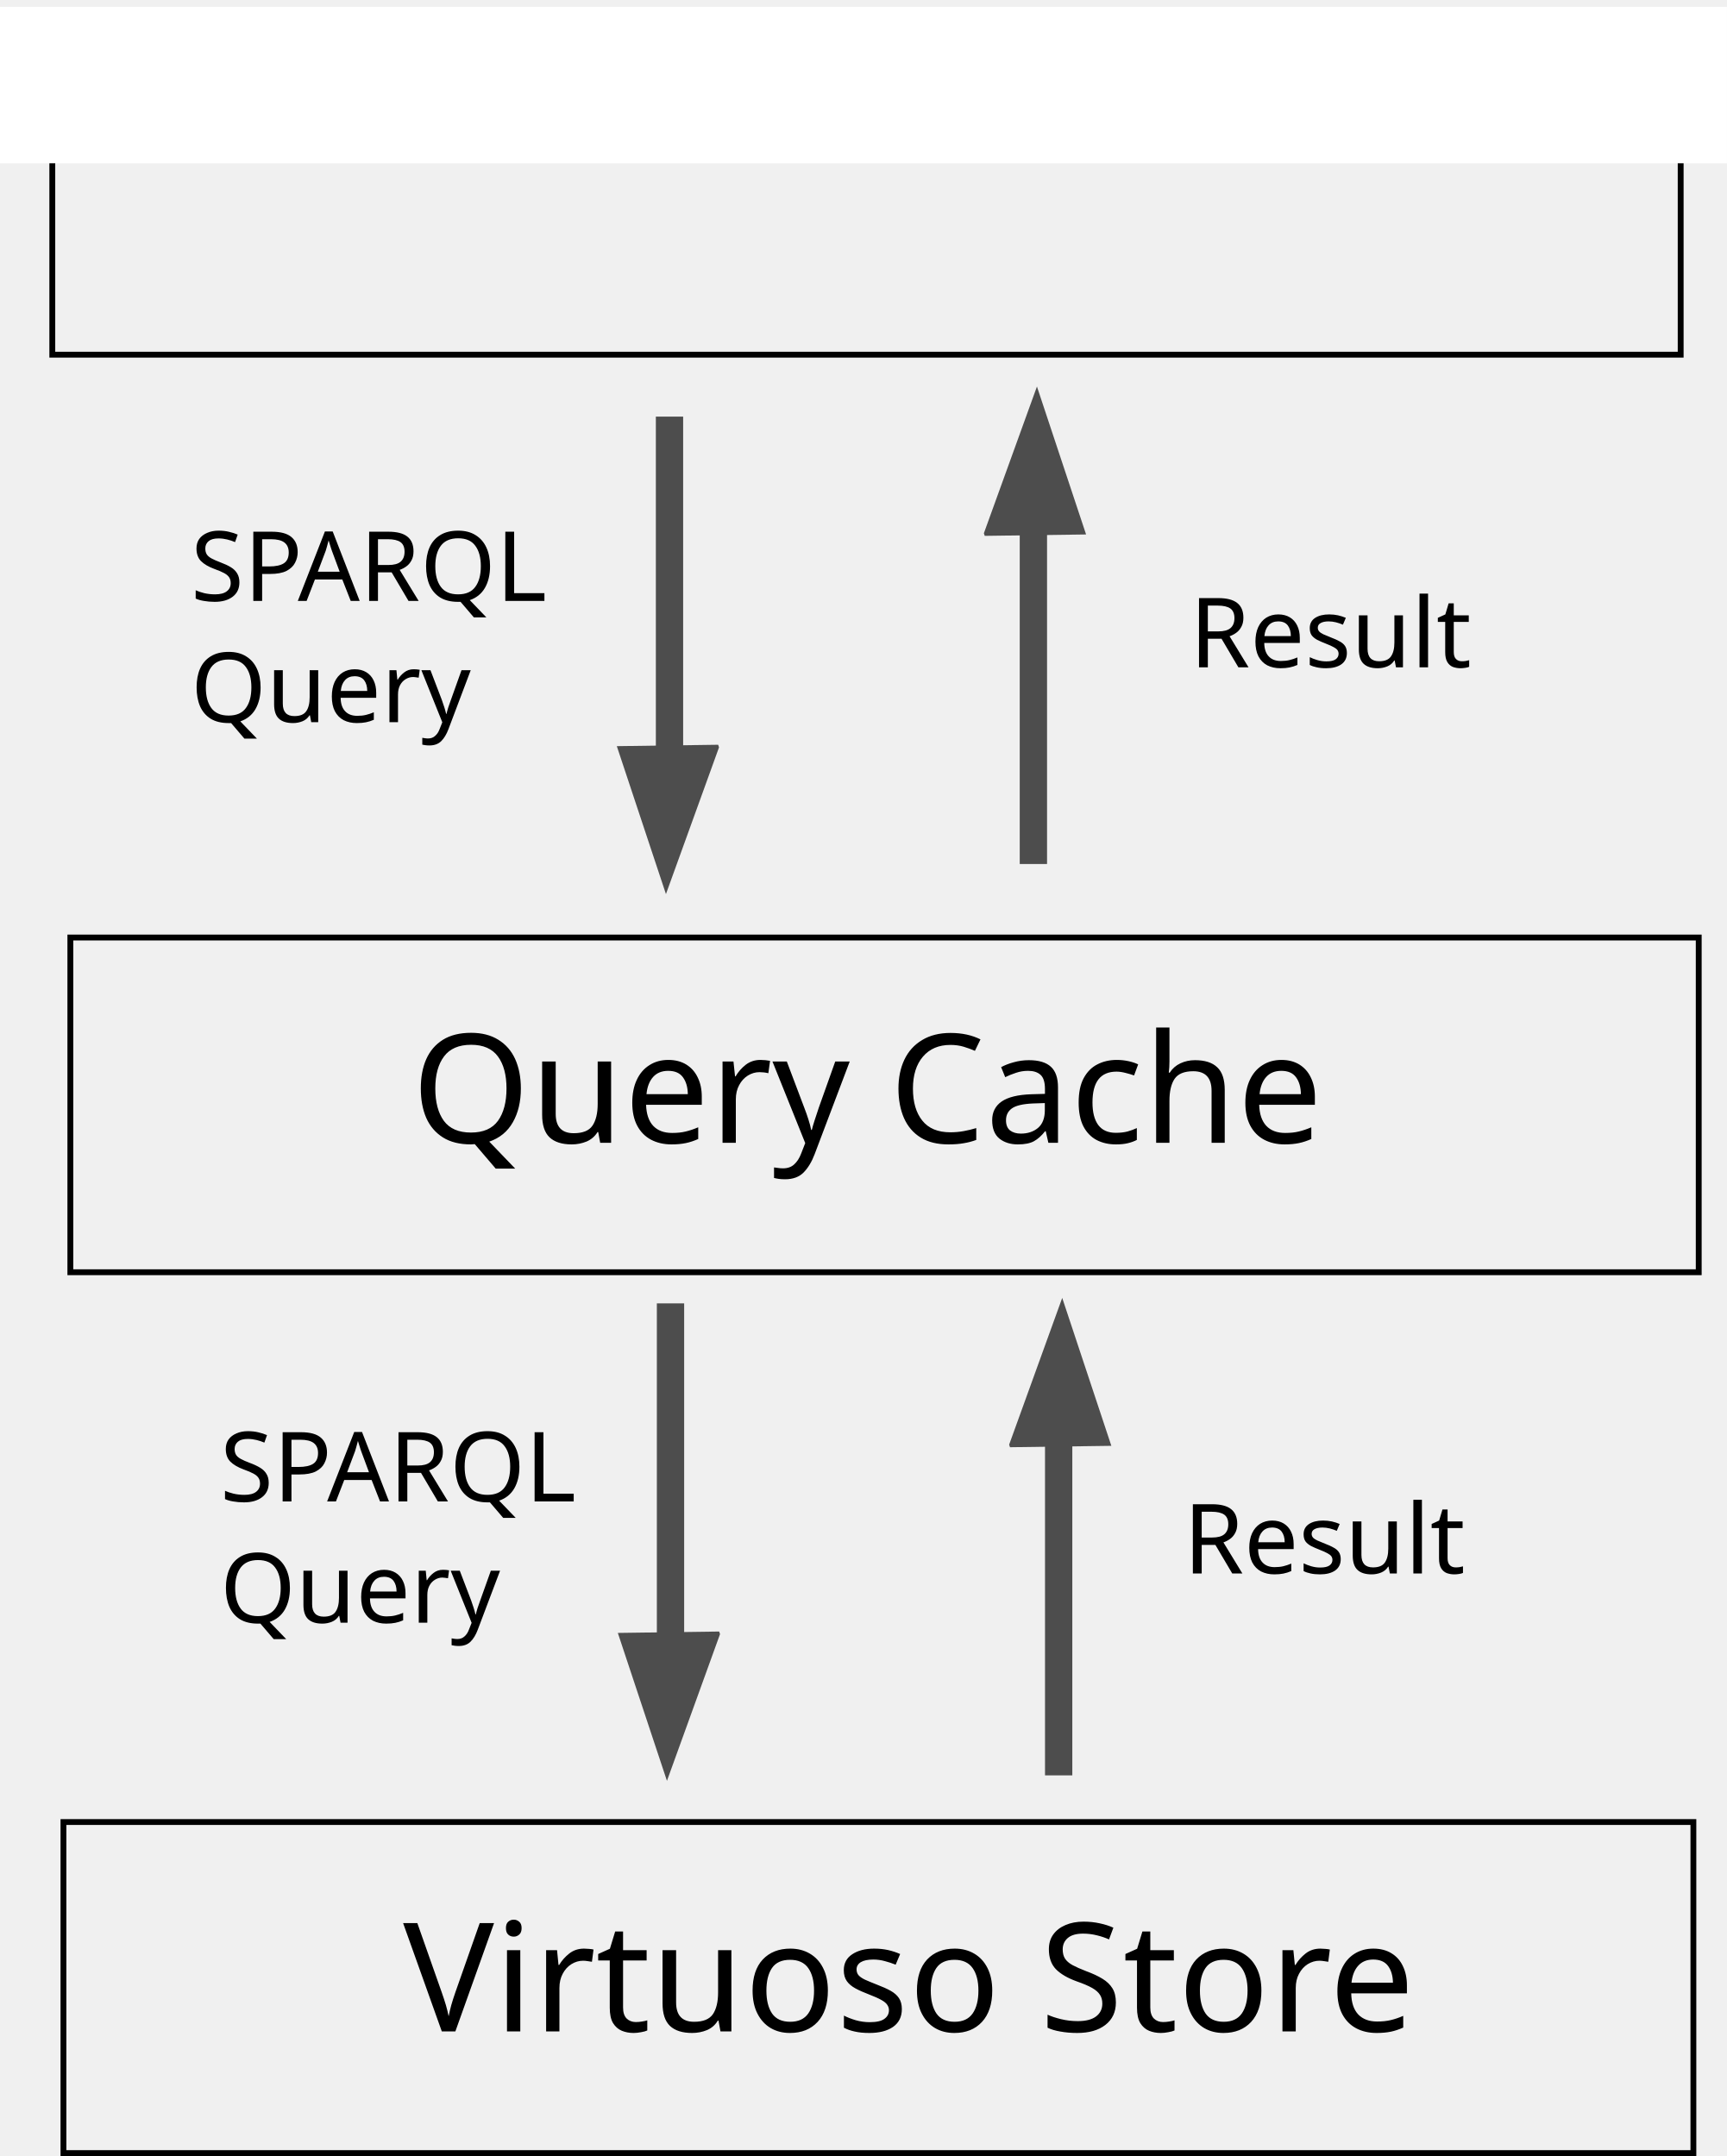
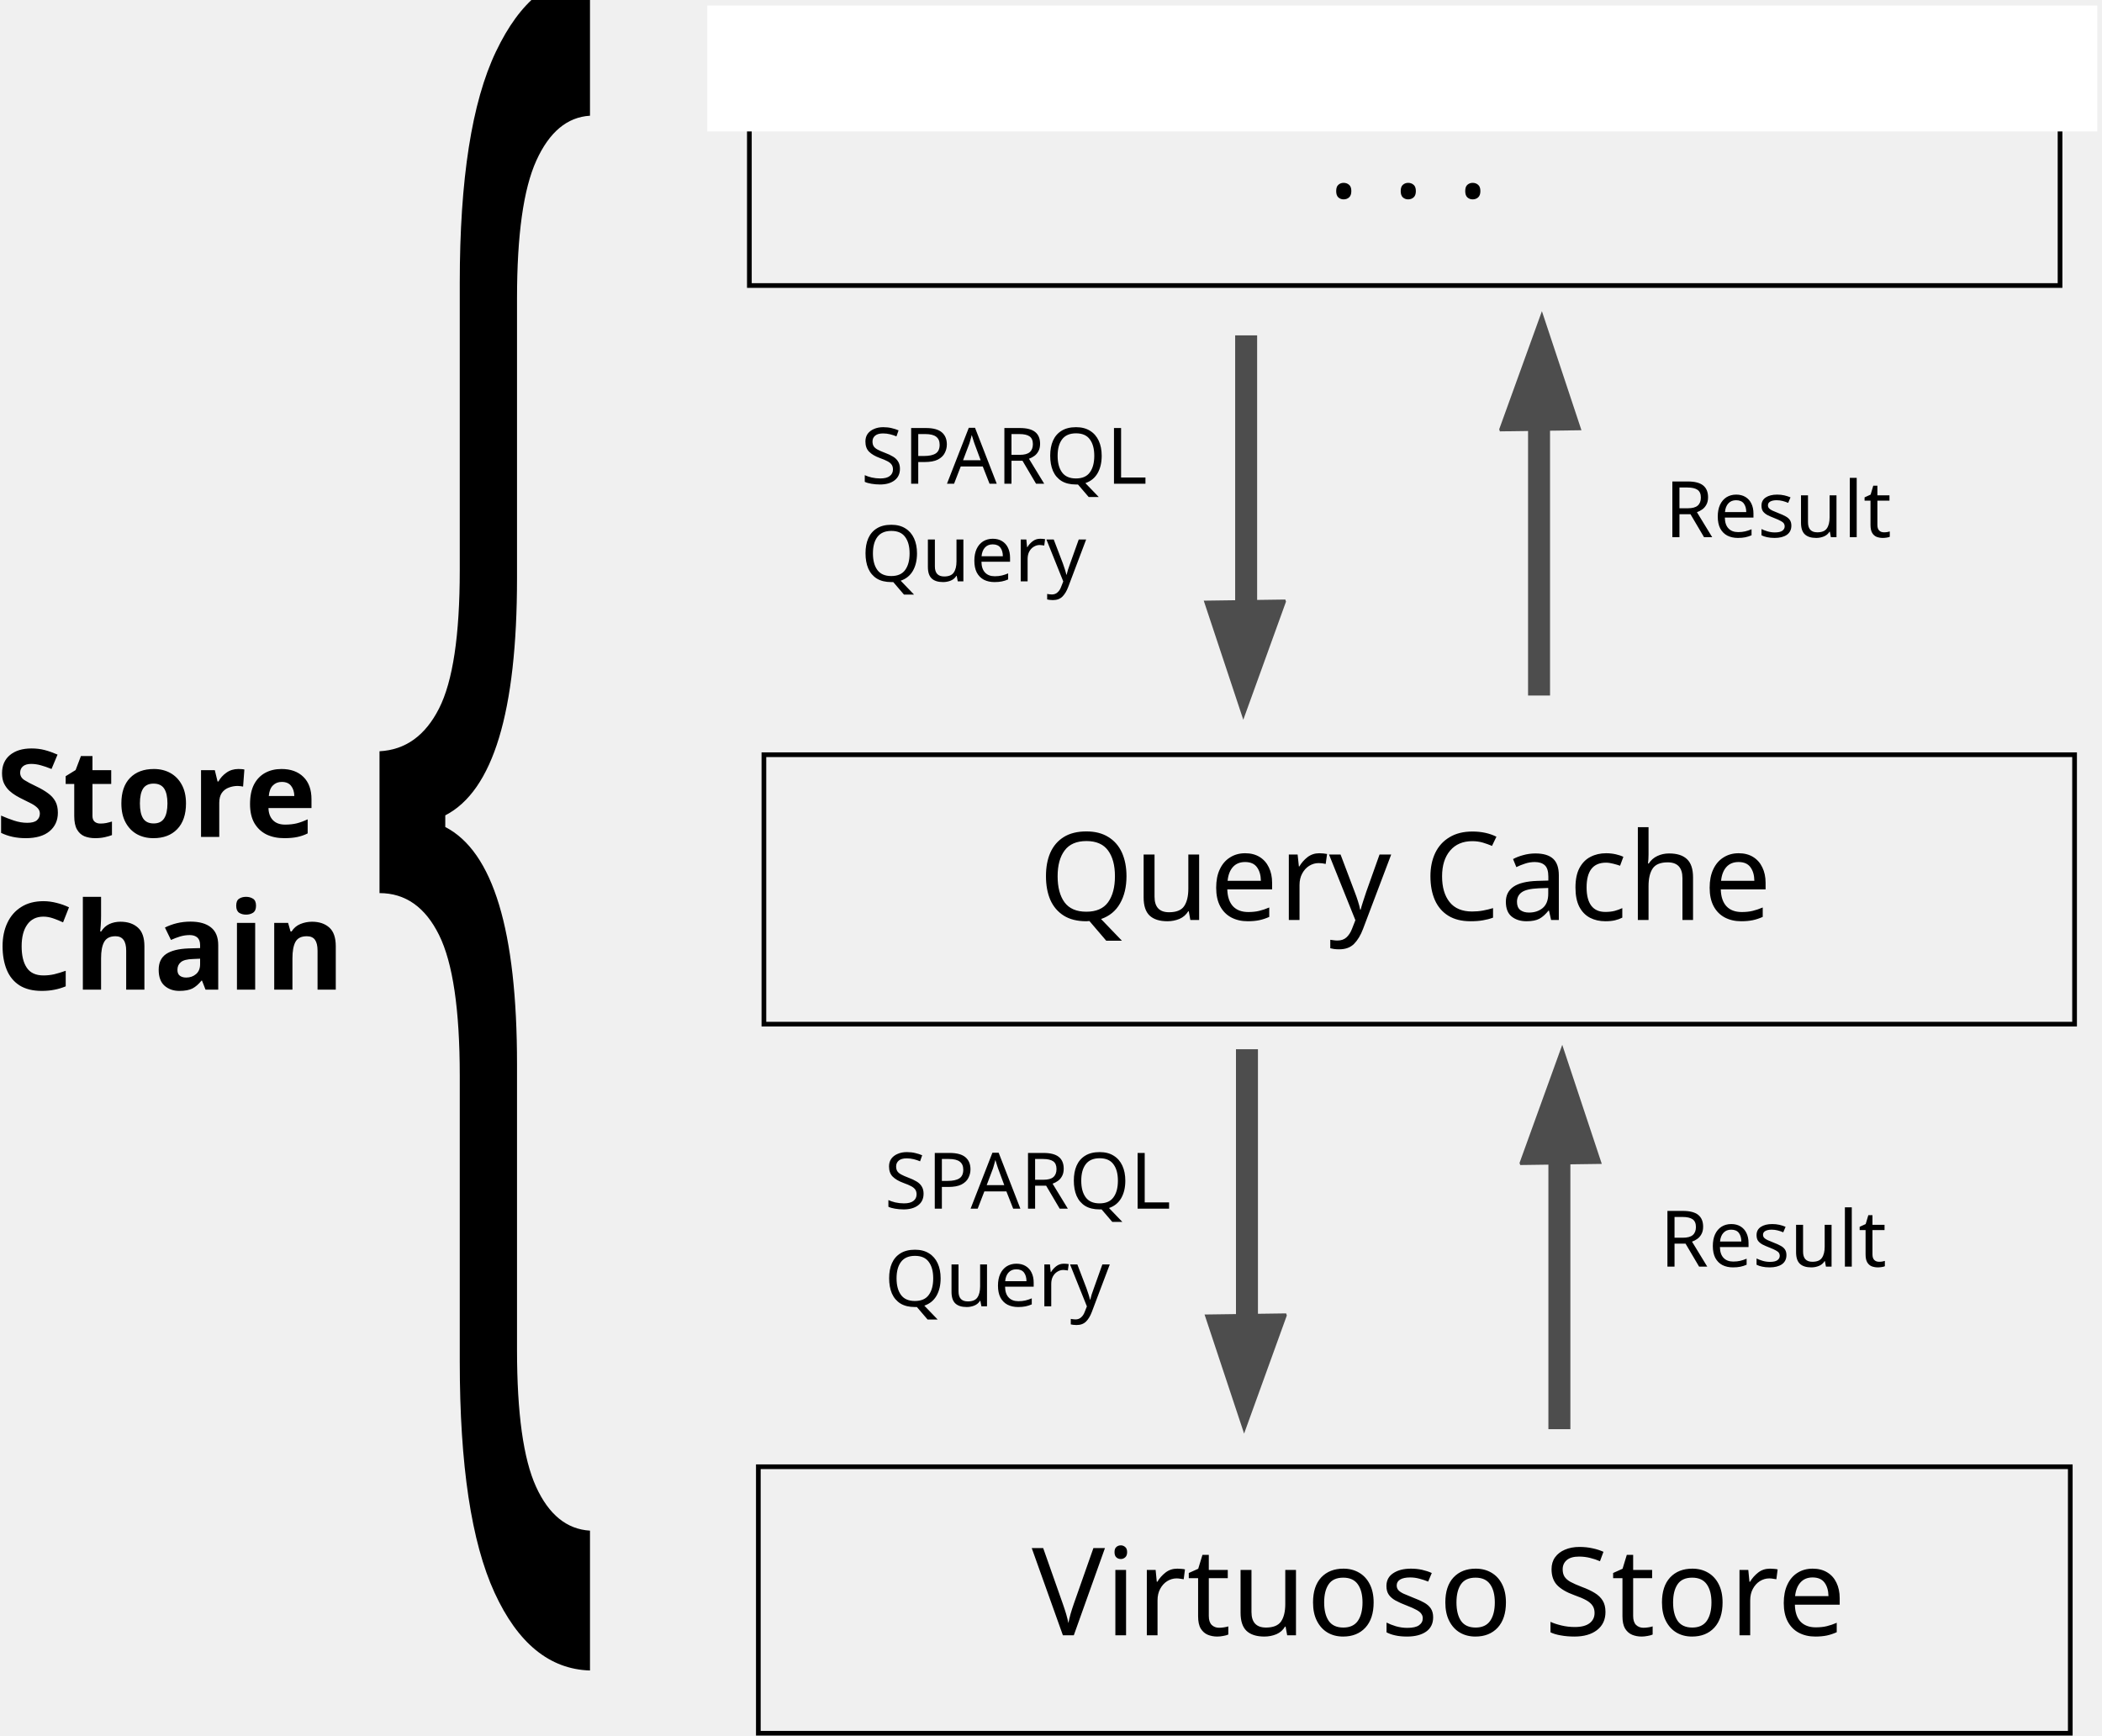
- <svg xmlns="http://www.w3.org/2000/svg" width="205" height="256" id="svg2" version="1.1">
+ <svg xmlns="http://www.w3.org/2000/svg" width="310" height="256" id="svg2" version="1.1">
  <defs id="defs4" />
  <g id="layer1" transform="translate(0,-796.3622)">
-     <g id="g3846-1-2-1" transform="matrix(0,0.8822042,-0.4583153,0,232.0414,806.755)">
+     <g id="g3846-1-2-1" transform="matrix(0,0.8822042,-0.4583153,0,336.3486,806.755)">
      <rect y="329.093" x="163.645" height="7.071" width="44.447" id="rect3841-3-6-9" style="fill:#4d4d4d;fill-opacity:1;stroke:none" />
      <path id="rect3843-9-4-4" d="m 207.999,346.275 -0.188,-26.25 0.349,-0.223 19.749,13.747 z" style="fill:#4d4d4d;fill-opacity:1;stroke:none" />
    </g>
-     <text xml:space="preserve" style="font-size:18.022px;font-style:normal;font-weight:normal;line-height:125%;letter-spacing:0px;word-spacing:0px;fill:#000000;fill-opacity:1;stroke:none;font-family:Sans" x="48.858" y="932.059" id="text3061-7">
-       <tspan id="tspan3063-1" x="48.858" y="932.059" style="font-style:normal;font-variant:normal;font-weight:normal;font-stretch:normal;font-family:Ubuntu;-inkscape-font-specification:Ubuntu">Query Cache</tspan>
+     <text xml:space="preserve" style="font-size:18.022px;font-style:normal;font-weight:normal;line-height:125%;letter-spacing:0px;word-spacing:0px;fill:#000000;fill-opacity:1;stroke:none;font-family:Sans" x="153.165" y="932.059" id="text3061-7">
+       <tspan id="tspan3063-1" x="153.165" y="932.059" style="font-style:normal;font-variant:normal;font-weight:normal;font-stretch:normal;font-family:Ubuntu;-inkscape-font-specification:Ubuntu">Query Cache</tspan>
    </text>
-     <text xml:space="preserve" style="font-size:21.727px;font-style:normal;font-weight:normal;line-height:125%;letter-spacing:0px;word-spacing:0px;fill:#000000;fill-opacity:1;stroke:none;font-family:Sans" x="47.852" y="1037.567" id="text3061-7-8">
-       <tspan id="tspan3063-1-0" x="47.852" y="1037.567" style="font-size:18px;font-style:normal;font-variant:normal;font-weight:normal;font-stretch:normal;font-family:Ubuntu;-inkscape-font-specification:Ubuntu">Virtuoso Store</tspan>
+     <text xml:space="preserve" style="font-size:21.727px;font-style:normal;font-weight:normal;line-height:125%;letter-spacing:0px;word-spacing:0px;fill:#000000;fill-opacity:1;stroke:none;font-family:Sans" x="152.159" y="1037.567" id="text3061-7-8">
+       <tspan id="tspan3063-1-0" x="152.159" y="1037.567" style="font-size:18px;font-style:normal;font-variant:normal;font-weight:normal;font-stretch:normal;font-family:Ubuntu;-inkscape-font-specification:Ubuntu">Virtuoso Store</tspan>
    </text>
-     <rect style="fill:none;stroke:#000000;stroke-width:0.691;stroke-opacity:1" id="rect3030" width="193.483" height="39.309" x="7.532" y="1012.707" />
-     <rect style="fill:none;stroke:#000000;stroke-width:0.694;stroke-opacity:1" id="rect3030-9" width="193.296" height="39.742" x="8.352" y="907.683" />
-     <g id="g3846-1-2-1-3" transform="matrix(0,-0.8822042,0.4583153,0,-26.77922,1151.535)">
+     <rect style="fill:none;stroke:#000000;stroke-width:0.691;stroke-opacity:1" id="rect3030" width="193.483" height="39.309" x="111.839" y="1012.707" />
+     <rect style="fill:none;stroke:#000000;stroke-width:0.694;stroke-opacity:1" id="rect3030-9" width="193.296" height="39.742" x="112.659" y="907.683" />
+     <g id="g3846-1-2-1-3" transform="matrix(0,-0.8822042,0.4583153,0,77.52793,1151.535)">
      <rect y="329.093" x="163.645" height="7.071" width="44.447" id="rect3841-3-6-9-1" style="fill:#4d4d4d;fill-opacity:1;stroke:none" />
      <path id="rect3843-9-4-4-2" d="m 207.999,346.275 -0.188,-26.25 0.349,-0.223 19.749,13.747 z" style="fill:#4d4d4d;fill-opacity:1;stroke:none" />
    </g>
-     <text xml:space="preserve" style="font-size:11.519px;font-style:normal;font-weight:normal;line-height:125%;letter-spacing:0px;word-spacing:0px;fill:#000000;fill-opacity:1;stroke:none;font-family:Sans" x="26.119" y="974.643" id="text3061-7-7">
-       <tspan id="tspan3063-1-6" x="26.119" y="974.643" style="font-style:normal;font-variant:normal;font-weight:normal;font-stretch:normal;font-family:Ubuntu;-inkscape-font-specification:Ubuntu">SPARQL </tspan>
-       <tspan x="26.119" y="989.041" style="font-style:normal;font-variant:normal;font-weight:normal;font-stretch:normal;font-family:Ubuntu;-inkscape-font-specification:Ubuntu" id="tspan3863">Query</tspan>
+     <text xml:space="preserve" style="font-size:11.519px;font-style:normal;font-weight:normal;line-height:125%;letter-spacing:0px;word-spacing:0px;fill:#000000;fill-opacity:1;stroke:none;font-family:Sans" x="130.426" y="974.643" id="text3061-7-7">
+       <tspan id="tspan3063-1-6" x="130.426" y="974.643" style="font-style:normal;font-variant:normal;font-weight:normal;font-stretch:normal;font-family:Ubuntu;-inkscape-font-specification:Ubuntu">SPARQL </tspan>
+       <tspan x="130.426" y="989.041" style="font-style:normal;font-variant:normal;font-weight:normal;font-stretch:normal;font-family:Ubuntu;-inkscape-font-specification:Ubuntu" id="tspan3863">Query</tspan>
    </text>
-     <text xml:space="preserve" style="font-size:11.519px;font-style:normal;font-weight:normal;line-height:125%;letter-spacing:0px;word-spacing:0px;fill:#000000;fill-opacity:1;stroke:none;font-family:Sans" x="140.493" y="983.193" id="text3061-7-7-5">
-       <tspan x="140.493" y="983.193" style="font-style:normal;font-variant:normal;font-weight:normal;font-stretch:normal;font-family:Ubuntu;-inkscape-font-specification:Ubuntu" id="tspan3863-8">Result</tspan>
+     <text xml:space="preserve" style="font-size:11.519px;font-style:normal;font-weight:normal;line-height:125%;letter-spacing:0px;word-spacing:0px;fill:#000000;fill-opacity:1;stroke:none;font-family:Sans" x="244.8" y="983.193" id="text3061-7-7-5">
+       <tspan x="244.8" y="983.193" style="font-style:normal;font-variant:normal;font-weight:normal;font-stretch:normal;font-family:Ubuntu;-inkscape-font-specification:Ubuntu" id="tspan3863-8">Result</tspan>
    </text>
-     <g id="g3846-1-2-1-1" transform="matrix(0,0.8822042,-0.4583153,0,231.9221,701.4614)">
+     <g id="g3846-1-2-1-1" transform="matrix(0,0.8822042,-0.4583153,0,336.2292,701.4614)">
      <rect y="329.093" x="163.645" height="7.071" width="44.447" id="rect3841-3-6-9-0" style="fill:#4d4d4d;fill-opacity:1;stroke:none" />
      <path id="rect3843-9-4-4-6" d="m 207.999,346.275 -0.188,-26.25 0.349,-0.223 19.749,13.747 z" style="fill:#4d4d4d;fill-opacity:1;stroke:none" />
    </g>
-     <g id="g3846-1-2-1-3-7" transform="matrix(0,-0.8822042,0.4583153,0,-29.77922,1043.321)">
+     <g id="g3846-1-2-1-3-7" transform="matrix(0,-0.8822042,0.4583153,0,74.52793,1043.321)">
      <rect y="329.093" x="163.645" height="7.071" width="44.447" id="rect3841-3-6-9-1-1" style="fill:#4d4d4d;fill-opacity:1;stroke:none" />
      <path id="rect3843-9-4-4-2-4" d="m 207.999,346.275 -0.188,-26.25 0.349,-0.223 19.749,13.747 z" style="fill:#4d4d4d;fill-opacity:1;stroke:none" />
    </g>
-     <rect style="fill:none;stroke:#000000;stroke-width:0.694;stroke-opacity:1" id="rect3030-9-3" width="193.296" height="39.742" x="6.209" y="798.734" />
-     <rect style="fill:#ffffff;fill-opacity:1;stroke:none" id="rect3957" width="205" height="18.571" x="0" y="797.177" />
-     <text xml:space="preserve" style="font-size:11.519px;font-style:normal;font-weight:normal;line-height:125%;letter-spacing:0px;word-spacing:0px;fill:#000000;fill-opacity:1;stroke:none;font-family:Sans" x="22.636" y="867.714" id="text3061-7-7-56">
-       <tspan id="tspan3063-1-6-4" x="22.636" y="867.714" style="font-style:normal;font-variant:normal;font-weight:normal;font-stretch:normal;font-family:Ubuntu;-inkscape-font-specification:Ubuntu">SPARQL </tspan>
-       <tspan x="22.636" y="882.112" style="font-style:normal;font-variant:normal;font-weight:normal;font-stretch:normal;font-family:Ubuntu;-inkscape-font-specification:Ubuntu" id="tspan3863-6">Query</tspan>
+     <rect style="fill:none;stroke:#000000;stroke-width:0.694;stroke-opacity:1" id="rect3030-9-3" width="193.296" height="39.742" x="110.516" y="798.734" />
+     <rect style="fill:#ffffff;fill-opacity:1;stroke:none" id="rect3957" width="205" height="18.571" x="104.307" y="797.177" />
+     <text xml:space="preserve" style="font-size:11.519px;font-style:normal;font-weight:normal;line-height:125%;letter-spacing:0px;word-spacing:0px;fill:#000000;fill-opacity:1;stroke:none;font-family:Sans" x="126.943" y="867.714" id="text3061-7-7-56">
+       <tspan id="tspan3063-1-6-4" x="126.943" y="867.714" style="font-style:normal;font-variant:normal;font-weight:normal;font-stretch:normal;font-family:Ubuntu;-inkscape-font-specification:Ubuntu">SPARQL </tspan>
+       <tspan x="126.943" y="882.112" style="font-style:normal;font-variant:normal;font-weight:normal;font-stretch:normal;font-family:Ubuntu;-inkscape-font-specification:Ubuntu" id="tspan3863-6">Query</tspan>
    </text>
-     <text xml:space="preserve" style="font-size:11.519px;font-style:normal;font-weight:normal;line-height:125%;letter-spacing:0px;word-spacing:0px;fill:#000000;fill-opacity:1;stroke:none;font-family:Sans" x="141.222" y="875.598" id="text3061-7-7-5-6">
-       <tspan x="141.222" y="875.598" style="font-style:normal;font-variant:normal;font-weight:normal;font-stretch:normal;font-family:Ubuntu;-inkscape-font-specification:Ubuntu" id="tspan3863-8-8">Result</tspan>
+     <text xml:space="preserve" style="font-size:11.519px;font-style:normal;font-weight:normal;line-height:125%;letter-spacing:0px;word-spacing:0px;fill:#000000;fill-opacity:1;stroke:none;font-family:Sans" x="245.529" y="875.598" id="text3061-7-7-5-6">
+       <tspan x="245.529" y="875.598" style="font-style:normal;font-variant:normal;font-weight:normal;font-stretch:normal;font-family:Ubuntu;-inkscape-font-specification:Ubuntu" id="tspan3863-8-8">Result</tspan>
+     </text>
+     <text xml:space="preserve" style="font-size:166.762px;font-style:normal;font-weight:normal;line-height:125%;letter-spacing:0px;word-spacing:0px;fill:#000000;fill-opacity:1;stroke:none;font-family:Sans" x="91.543" y="580.253" id="text3012" transform="scale(0.581723,1.719031)">
+       <tspan id="tspan3014" x="91.543" y="580.253" style="font-style:normal;font-variant:normal;font-weight:normal;font-stretch:normal;font-family:Norasi;-inkscape-font-specification:Norasi">{</tspan>
+     </text>
+     <text xml:space="preserve" style="font-size:18.022px;font-style:normal;font-weight:normal;line-height:125%;letter-spacing:0px;word-spacing:0px;fill:#000000;fill-opacity:1;stroke:none;font-family:Sans" x="195.762" y="825.518" id="text3061-7-2">
+       <tspan id="tspan3063-1-9" x="195.762" y="825.518" style="font-style:normal;font-variant:normal;font-weight:normal;font-stretch:normal;font-family:Ubuntu;-inkscape-font-specification:Ubuntu">. . .</tspan>
+     </text>
+     <text xml:space="preserve" style="font-size:18.022px;font-style:normal;font-weight:normal;line-height:125%;letter-spacing:0px;word-spacing:0px;fill:#000000;fill-opacity:1;stroke:none;font-family:Sans" x="-0.667" y="919.804" id="text3061-7-0">
+       <tspan id="tspan3063-1-64" x="-0.667" y="919.804" style="font-style:normal;font-variant:normal;font-weight:bold;font-stretch:normal;font-family:Ubuntu;-inkscape-font-specification:Ubuntu Bold">Store</tspan>
+       <tspan x="-0.667" y="942.331" style="font-style:normal;font-variant:normal;font-weight:bold;font-stretch:normal;font-family:Ubuntu;-inkscape-font-specification:Ubuntu Bold" id="tspan3058">Chain</tspan>
    </text>
  </g>
</svg>
